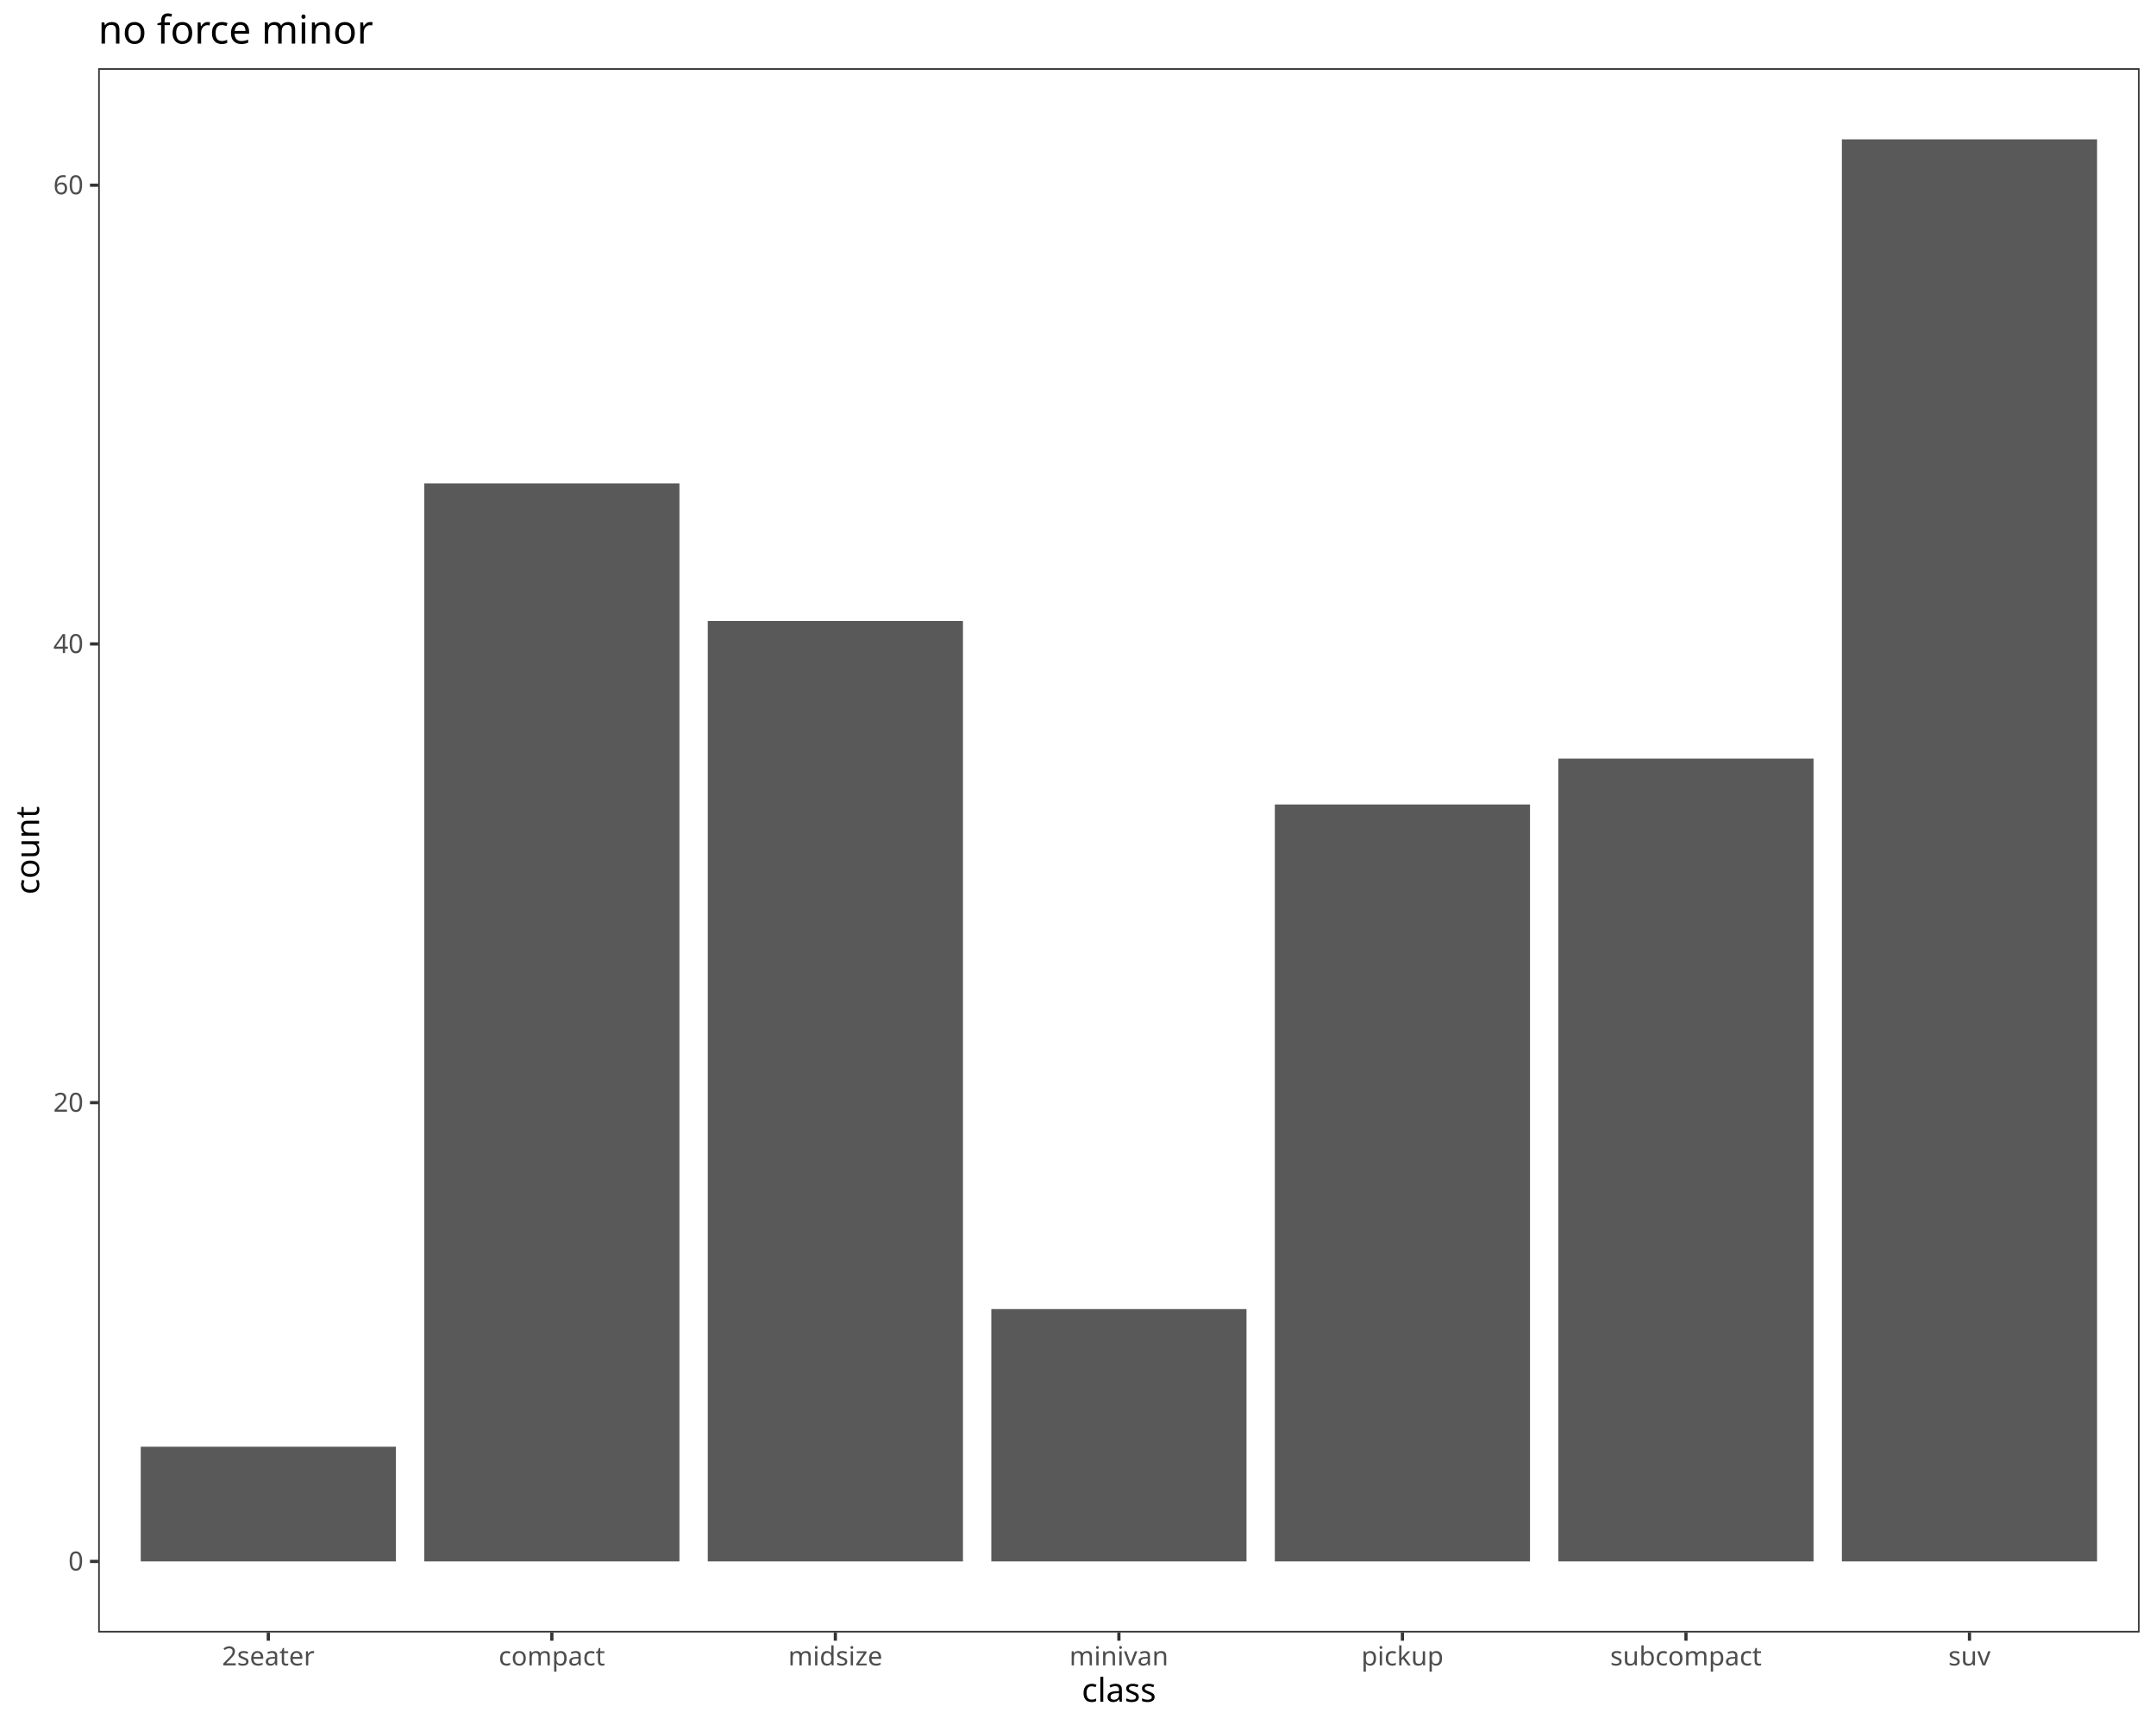
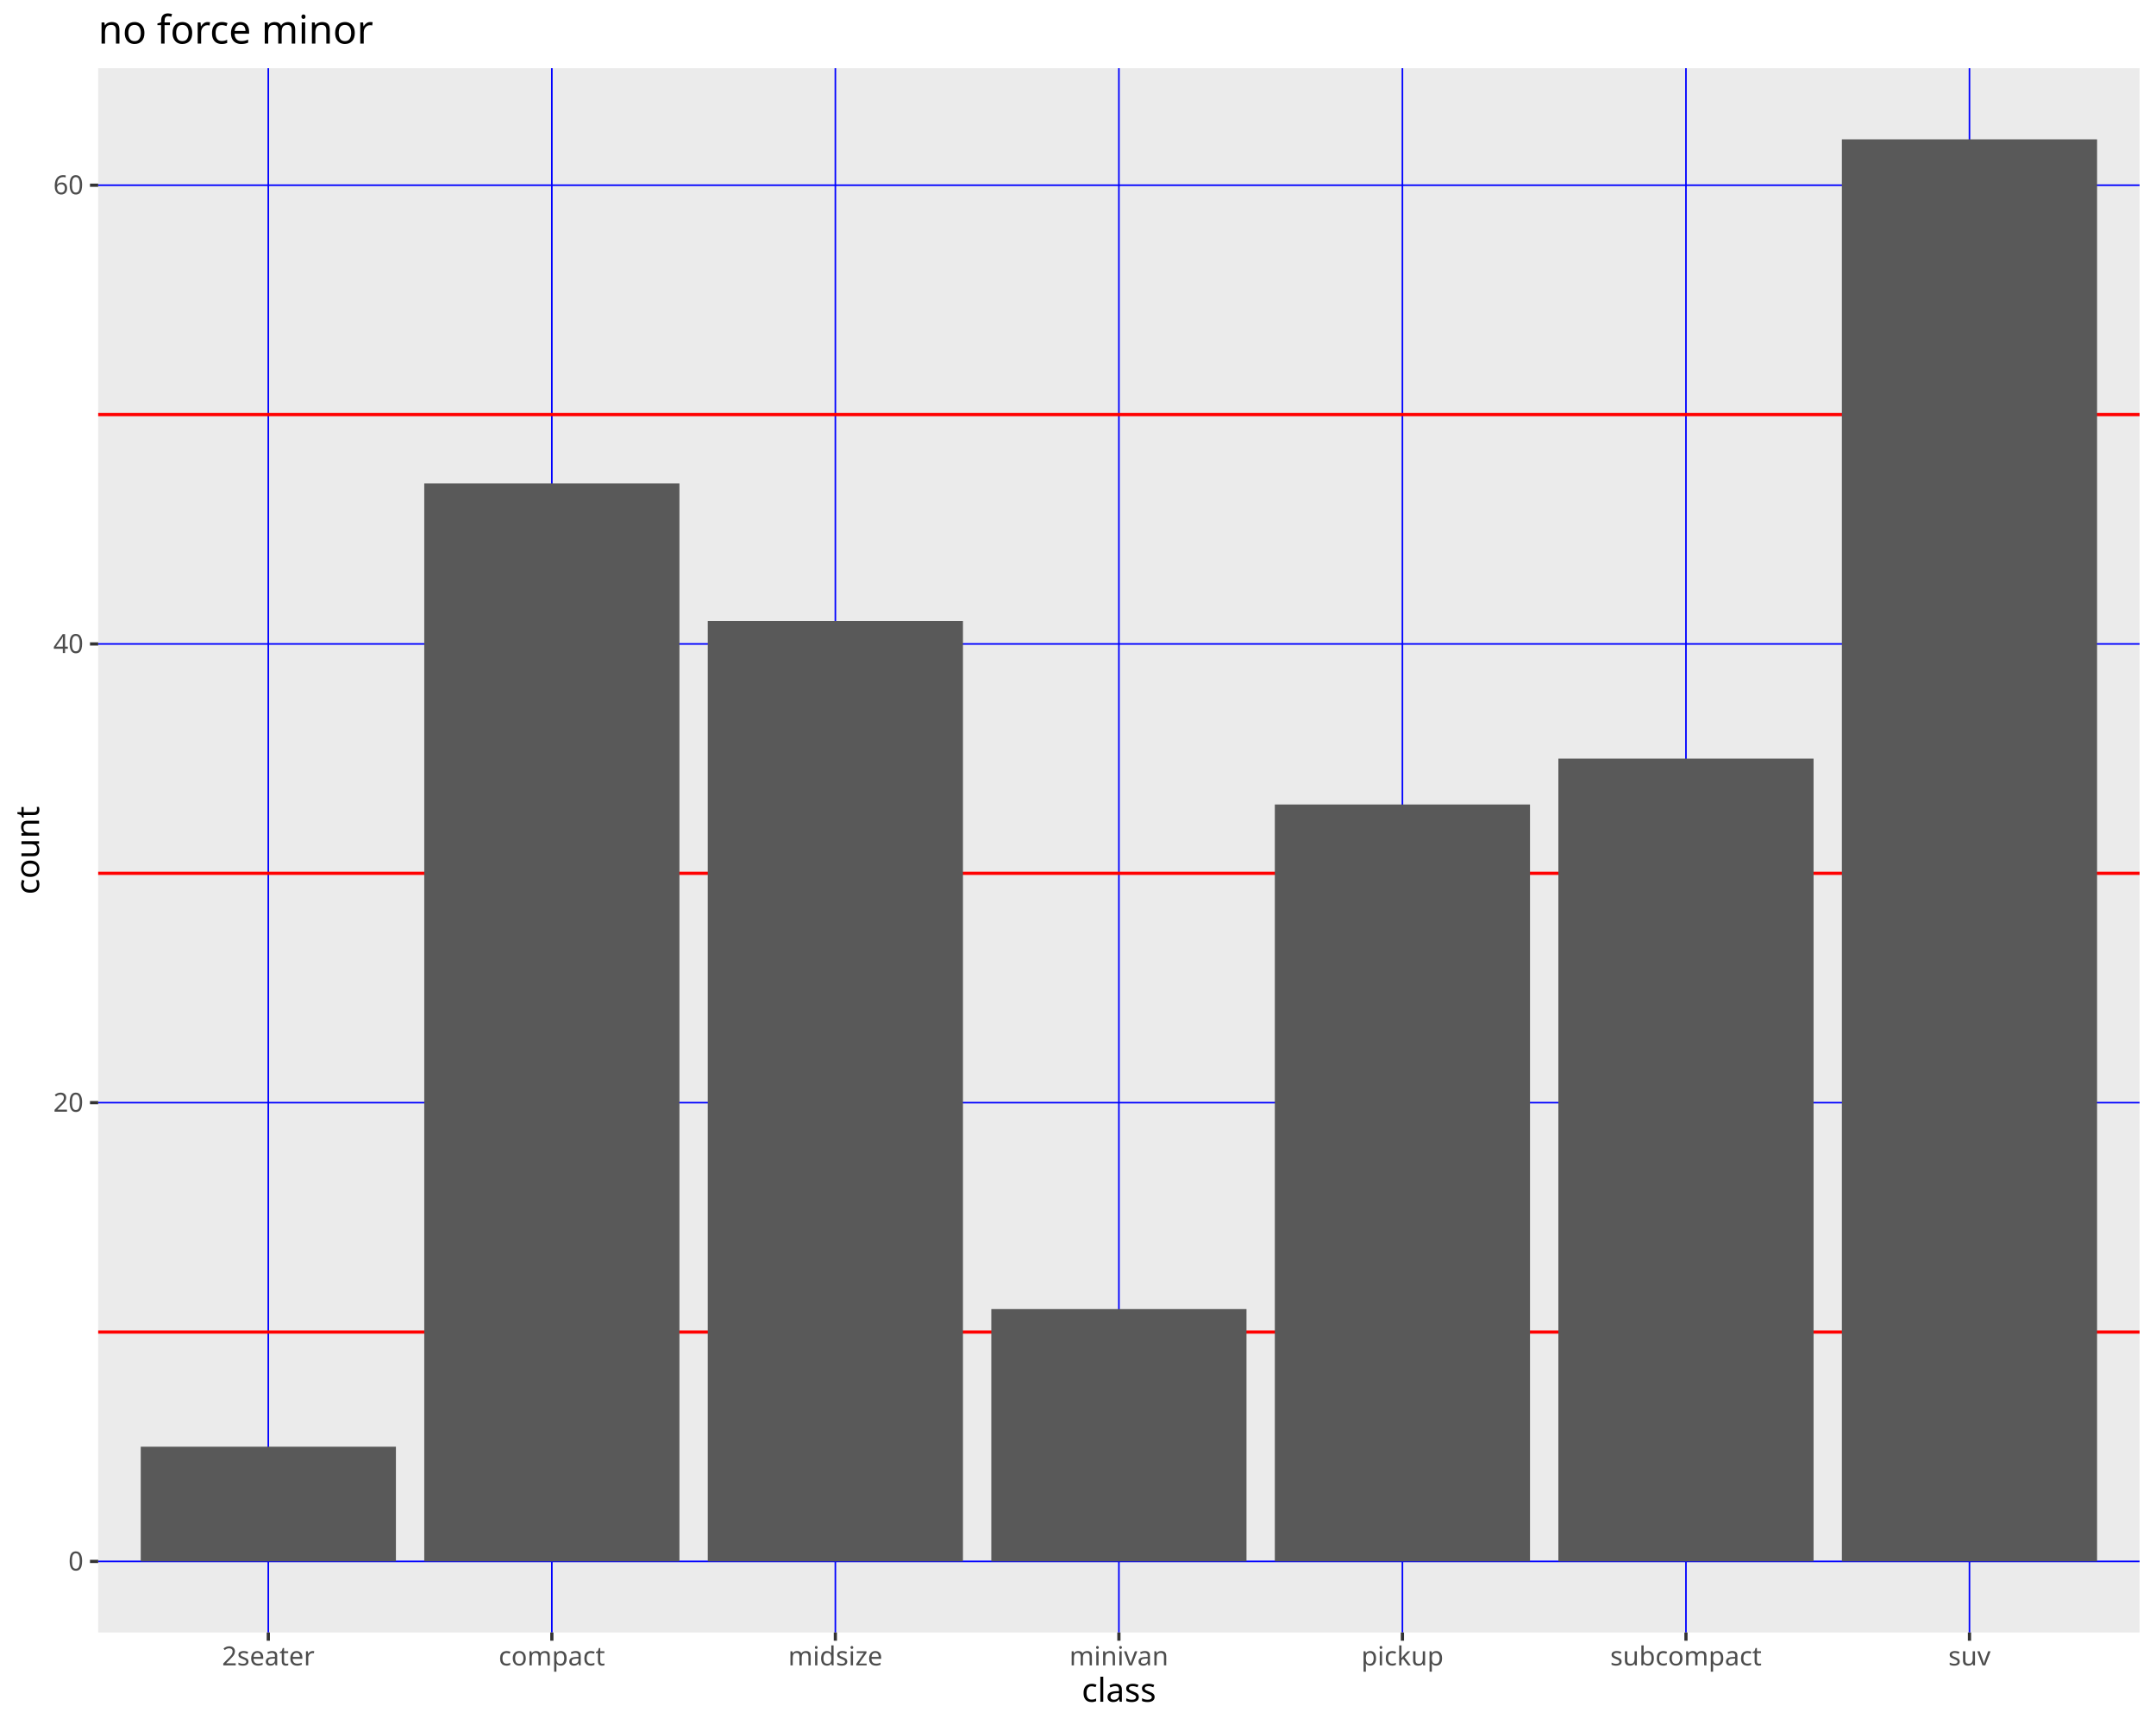
<svg xmlns="http://www.w3.org/2000/svg" class="svglite" data-engine-version="2.0" width="720.00pt" height="576.00pt" viewBox="0 0 720.00 576.00">
  <defs>
    <style type="text/css">
    .svglite line, .svglite polyline, .svglite polygon, .svglite path, .svglite rect, .svglite circle {
      fill: none;
      stroke: #000000;
      stroke-linecap: round;
      stroke-linejoin: round;
      stroke-miterlimit: 10.00;
    }
  </style>
  </defs>
  <rect width="100%" height="100%" style="stroke: none; fill: #FFFFFF;" />
  <defs>
    <clipPath id="cpMC4wMHw3MjAuMDB8MC4wMHw1NzYuMDA=">
      <rect x="0.00" y="0.00" width="720.00" height="576.00" />
    </clipPath>
  </defs>
  <g clip-path="url(#cpMC4wMHw3MjAuMDB8MC4wMHw1NzYuMDA=)">
    <rect x="0.00" y="0.00" width="720.00" height="576.00" style="stroke-width: 1.07; stroke: #FFFFFF; fill: #FFFFFF;" />
  </g>
  <defs>
    <clipPath id="cpMzIuNzl8NzE0LjUyfDIyLjc4fDU0NS4xMQ==">
      <rect x="32.79" y="22.78" width="681.73" height="522.33" />
    </clipPath>
  </defs>
  <g clip-path="url(#cpMzIuNzl8NzE0LjUyfDIyLjc4fDU0NS4xMQ==)">
-     <rect x="32.79" y="22.78" width="681.73" height="522.33" style="stroke-width: 1.07; stroke: none; fill: #FFFFFF;" />
-     <rect x="47.00" y="483.08" width="85.22" height="38.29" style="stroke-width: 1.07; stroke: none; stroke-linecap: butt; stroke-linejoin: miter; fill: #595959;" />
-     <rect x="141.68" y="161.41" width="85.22" height="359.96" style="stroke-width: 1.07; stroke: none; stroke-linecap: butt; stroke-linejoin: miter; fill: #595959;" />
-     <rect x="236.36" y="207.36" width="85.22" height="314.01" style="stroke-width: 1.07; stroke: none; stroke-linecap: butt; stroke-linejoin: miter; fill: #595959;" />
-     <rect x="331.05" y="437.12" width="85.22" height="84.25" style="stroke-width: 1.07; stroke: none; stroke-linecap: butt; stroke-linejoin: miter; fill: #595959;" />
-     <rect x="425.73" y="268.63" width="85.22" height="252.74" style="stroke-width: 1.07; stroke: none; stroke-linecap: butt; stroke-linejoin: miter; fill: #595959;" />
-     <rect x="520.42" y="253.31" width="85.22" height="268.06" style="stroke-width: 1.07; stroke: none; stroke-linecap: butt; stroke-linejoin: miter; fill: #595959;" />
-     <rect x="615.10" y="46.53" width="85.22" height="474.84" style="stroke-width: 1.07; stroke: none; stroke-linecap: butt; stroke-linejoin: miter; fill: #595959;" />
-     <rect x="32.79" y="22.78" width="681.73" height="522.33" style="stroke-width: 1.07; stroke: #333333;" />
+     <rect x="32.79" y="22.78" width="681.73" height="522.33" style="stroke-width: 1.07; stroke: none; fill: #EBEBEB;" />
+     <polyline points="32.79,521.37 714.52,521.37 " style="stroke-width: 0.53; stroke: #0000FF; stroke-linecap: butt;" />
+     <polyline points="32.79,368.19 714.52,368.19 " style="stroke-width: 0.53; stroke: #0000FF; stroke-linecap: butt;" />
+     <polyline points="32.79,215.02 714.52,215.02 " style="stroke-width: 0.53; stroke: #0000FF; stroke-linecap: butt;" />
+     <polyline points="32.79,61.84 714.52,61.84 " style="stroke-width: 0.53; stroke: #0000FF; stroke-linecap: butt;" />
+     <polyline points="89.60,545.11 89.60,22.78 " style="stroke-width: 0.53; stroke: #0000FF; stroke-linecap: butt;" />
+     <polyline points="184.29,545.11 184.29,22.78 " style="stroke-width: 0.53; stroke: #0000FF; stroke-linecap: butt;" />
+     <polyline points="278.97,545.11 278.97,22.78 " style="stroke-width: 0.53; stroke: #0000FF; stroke-linecap: butt;" />
+     <polyline points="373.66,545.11 373.66,22.78 " style="stroke-width: 0.53; stroke: #0000FF; stroke-linecap: butt;" />
+     <polyline points="468.34,545.11 468.34,22.78 " style="stroke-width: 0.53; stroke: #0000FF; stroke-linecap: butt;" />
+     <polyline points="563.03,545.11 563.03,22.78 " style="stroke-width: 0.53; stroke: #0000FF; stroke-linecap: butt;" />
+     <polyline points="657.71,545.11 657.71,22.78 " style="stroke-width: 0.53; stroke: #0000FF; stroke-linecap: butt;" />
+     <polyline points="32.79,444.78 714.52,444.78 " style="stroke-width: 1.07; stroke: #FF0000; stroke-linecap: butt;" />
+     <polyline points="32.79,291.61 714.52,291.61 " style="stroke-width: 1.07; stroke: #FF0000; stroke-linecap: butt;" />
+     <polyline points="32.79,138.43 714.52,138.43 " style="stroke-width: 1.07; stroke: #FF0000; stroke-linecap: butt;" />
+     <rect x="47.00" y="483.08" width="85.22" height="38.29" style="stroke-width: 1.07; stroke: none; stroke-linecap: square; stroke-linejoin: miter; fill: #595959;" />
+     <rect x="141.68" y="161.41" width="85.22" height="359.96" style="stroke-width: 1.07; stroke: none; stroke-linecap: square; stroke-linejoin: miter; fill: #595959;" />
+     <rect x="236.36" y="207.36" width="85.22" height="314.01" style="stroke-width: 1.07; stroke: none; stroke-linecap: square; stroke-linejoin: miter; fill: #595959;" />
+     <rect x="331.05" y="437.12" width="85.22" height="84.25" style="stroke-width: 1.07; stroke: none; stroke-linecap: square; stroke-linejoin: miter; fill: #595959;" />
+     <rect x="425.73" y="268.63" width="85.22" height="252.74" style="stroke-width: 1.07; stroke: none; stroke-linecap: square; stroke-linejoin: miter; fill: #595959;" />
+     <rect x="520.42" y="253.31" width="85.22" height="268.06" style="stroke-width: 1.07; stroke: none; stroke-linecap: square; stroke-linejoin: miter; fill: #595959;" />
+     <rect x="615.10" y="46.53" width="85.22" height="474.84" style="stroke-width: 1.07; stroke: none; stroke-linecap: square; stroke-linejoin: miter; fill: #595959;" />
  </g>
  <g clip-path="url(#cpMC4wMHw3MjAuMDB8MC4wMHw1NzYuMDA=)">
    <text x="27.86" y="524.40" text-anchor="end" style="font-size: 8.80px; fill: #4D4D4D; font-family: sans;" textLength="4.89px" lengthAdjust="spacingAndGlyphs">0</text>
    <text x="27.86" y="371.22" text-anchor="end" style="font-size: 8.80px; fill: #4D4D4D; font-family: sans;" textLength="9.79px" lengthAdjust="spacingAndGlyphs">20</text>
    <text x="27.86" y="218.05" text-anchor="end" style="font-size: 8.80px; fill: #4D4D4D; font-family: sans;" textLength="9.79px" lengthAdjust="spacingAndGlyphs">40</text>
    <text x="27.86" y="64.87" text-anchor="end" style="font-size: 8.80px; fill: #4D4D4D; font-family: sans;" textLength="9.79px" lengthAdjust="spacingAndGlyphs">60</text>
    <polyline points="30.05,521.37 32.79,521.37 " style="stroke-width: 1.07; stroke: #333333; stroke-linecap: butt;" />
    <polyline points="30.05,368.19 32.79,368.19 " style="stroke-width: 1.07; stroke: #333333; stroke-linecap: butt;" />
    <polyline points="30.05,215.02 32.79,215.02 " style="stroke-width: 1.07; stroke: #333333; stroke-linecap: butt;" />
    <polyline points="30.05,61.84 32.79,61.84 " style="stroke-width: 1.07; stroke: #333333; stroke-linecap: butt;" />
    <polyline points="89.60,547.85 89.60,545.11 " style="stroke-width: 1.07; stroke: #333333; stroke-linecap: butt;" />
    <polyline points="184.29,547.85 184.29,545.11 " style="stroke-width: 1.07; stroke: #333333; stroke-linecap: butt;" />
    <polyline points="278.97,547.85 278.97,545.11 " style="stroke-width: 1.07; stroke: #333333; stroke-linecap: butt;" />
    <polyline points="373.66,547.85 373.66,545.11 " style="stroke-width: 1.07; stroke: #333333; stroke-linecap: butt;" />
    <polyline points="468.34,547.85 468.34,545.11 " style="stroke-width: 1.07; stroke: #333333; stroke-linecap: butt;" />
    <polyline points="563.03,547.85 563.03,545.11 " style="stroke-width: 1.07; stroke: #333333; stroke-linecap: butt;" />
    <polyline points="657.71,547.85 657.71,545.11 " style="stroke-width: 1.07; stroke: #333333; stroke-linecap: butt;" />
    <text x="89.60" y="556.10" text-anchor="middle" style="font-size: 8.80px; fill: #4D4D4D; font-family: sans;" textLength="29.36px" lengthAdjust="spacingAndGlyphs">2seater</text>
    <text x="184.29" y="556.10" text-anchor="middle" style="font-size: 8.80px; fill: #4D4D4D; font-family: sans;" textLength="33.27px" lengthAdjust="spacingAndGlyphs">compact</text>
    <text x="278.97" y="556.10" text-anchor="middle" style="font-size: 8.80px; fill: #4D4D4D; font-family: sans;" textLength="29.84px" lengthAdjust="spacingAndGlyphs">midsize</text>
    <text x="373.66" y="556.10" text-anchor="middle" style="font-size: 8.80px; fill: #4D4D4D; font-family: sans;" textLength="30.33px" lengthAdjust="spacingAndGlyphs">minivan</text>
    <text x="468.34" y="556.10" text-anchor="middle" style="font-size: 8.80px; fill: #4D4D4D; font-family: sans;" textLength="25.44px" lengthAdjust="spacingAndGlyphs">pickup</text>
    <text x="563.03" y="556.10" text-anchor="middle" style="font-size: 8.80px; fill: #4D4D4D; font-family: sans;" textLength="47.46px" lengthAdjust="spacingAndGlyphs">subcompact</text>
    <text x="657.71" y="556.10" text-anchor="middle" style="font-size: 8.80px; fill: #4D4D4D; font-family: sans;" textLength="13.70px" lengthAdjust="spacingAndGlyphs">suv</text>
    <text x="373.66" y="568.24" text-anchor="middle" style="font-size: 11.00px; font-family: sans;" textLength="25.07px" lengthAdjust="spacingAndGlyphs">class</text>
    <text transform="translate(13.05,283.95) rotate(-90)" text-anchor="middle" style="font-size: 11.00px; font-family: sans;" textLength="26.91px" lengthAdjust="spacingAndGlyphs">count</text>
    <text x="32.79" y="14.56" style="font-size: 13.20px; font-family: sans;" textLength="84.38px" lengthAdjust="spacingAndGlyphs">no force minor</text>
  </g>
</svg>
